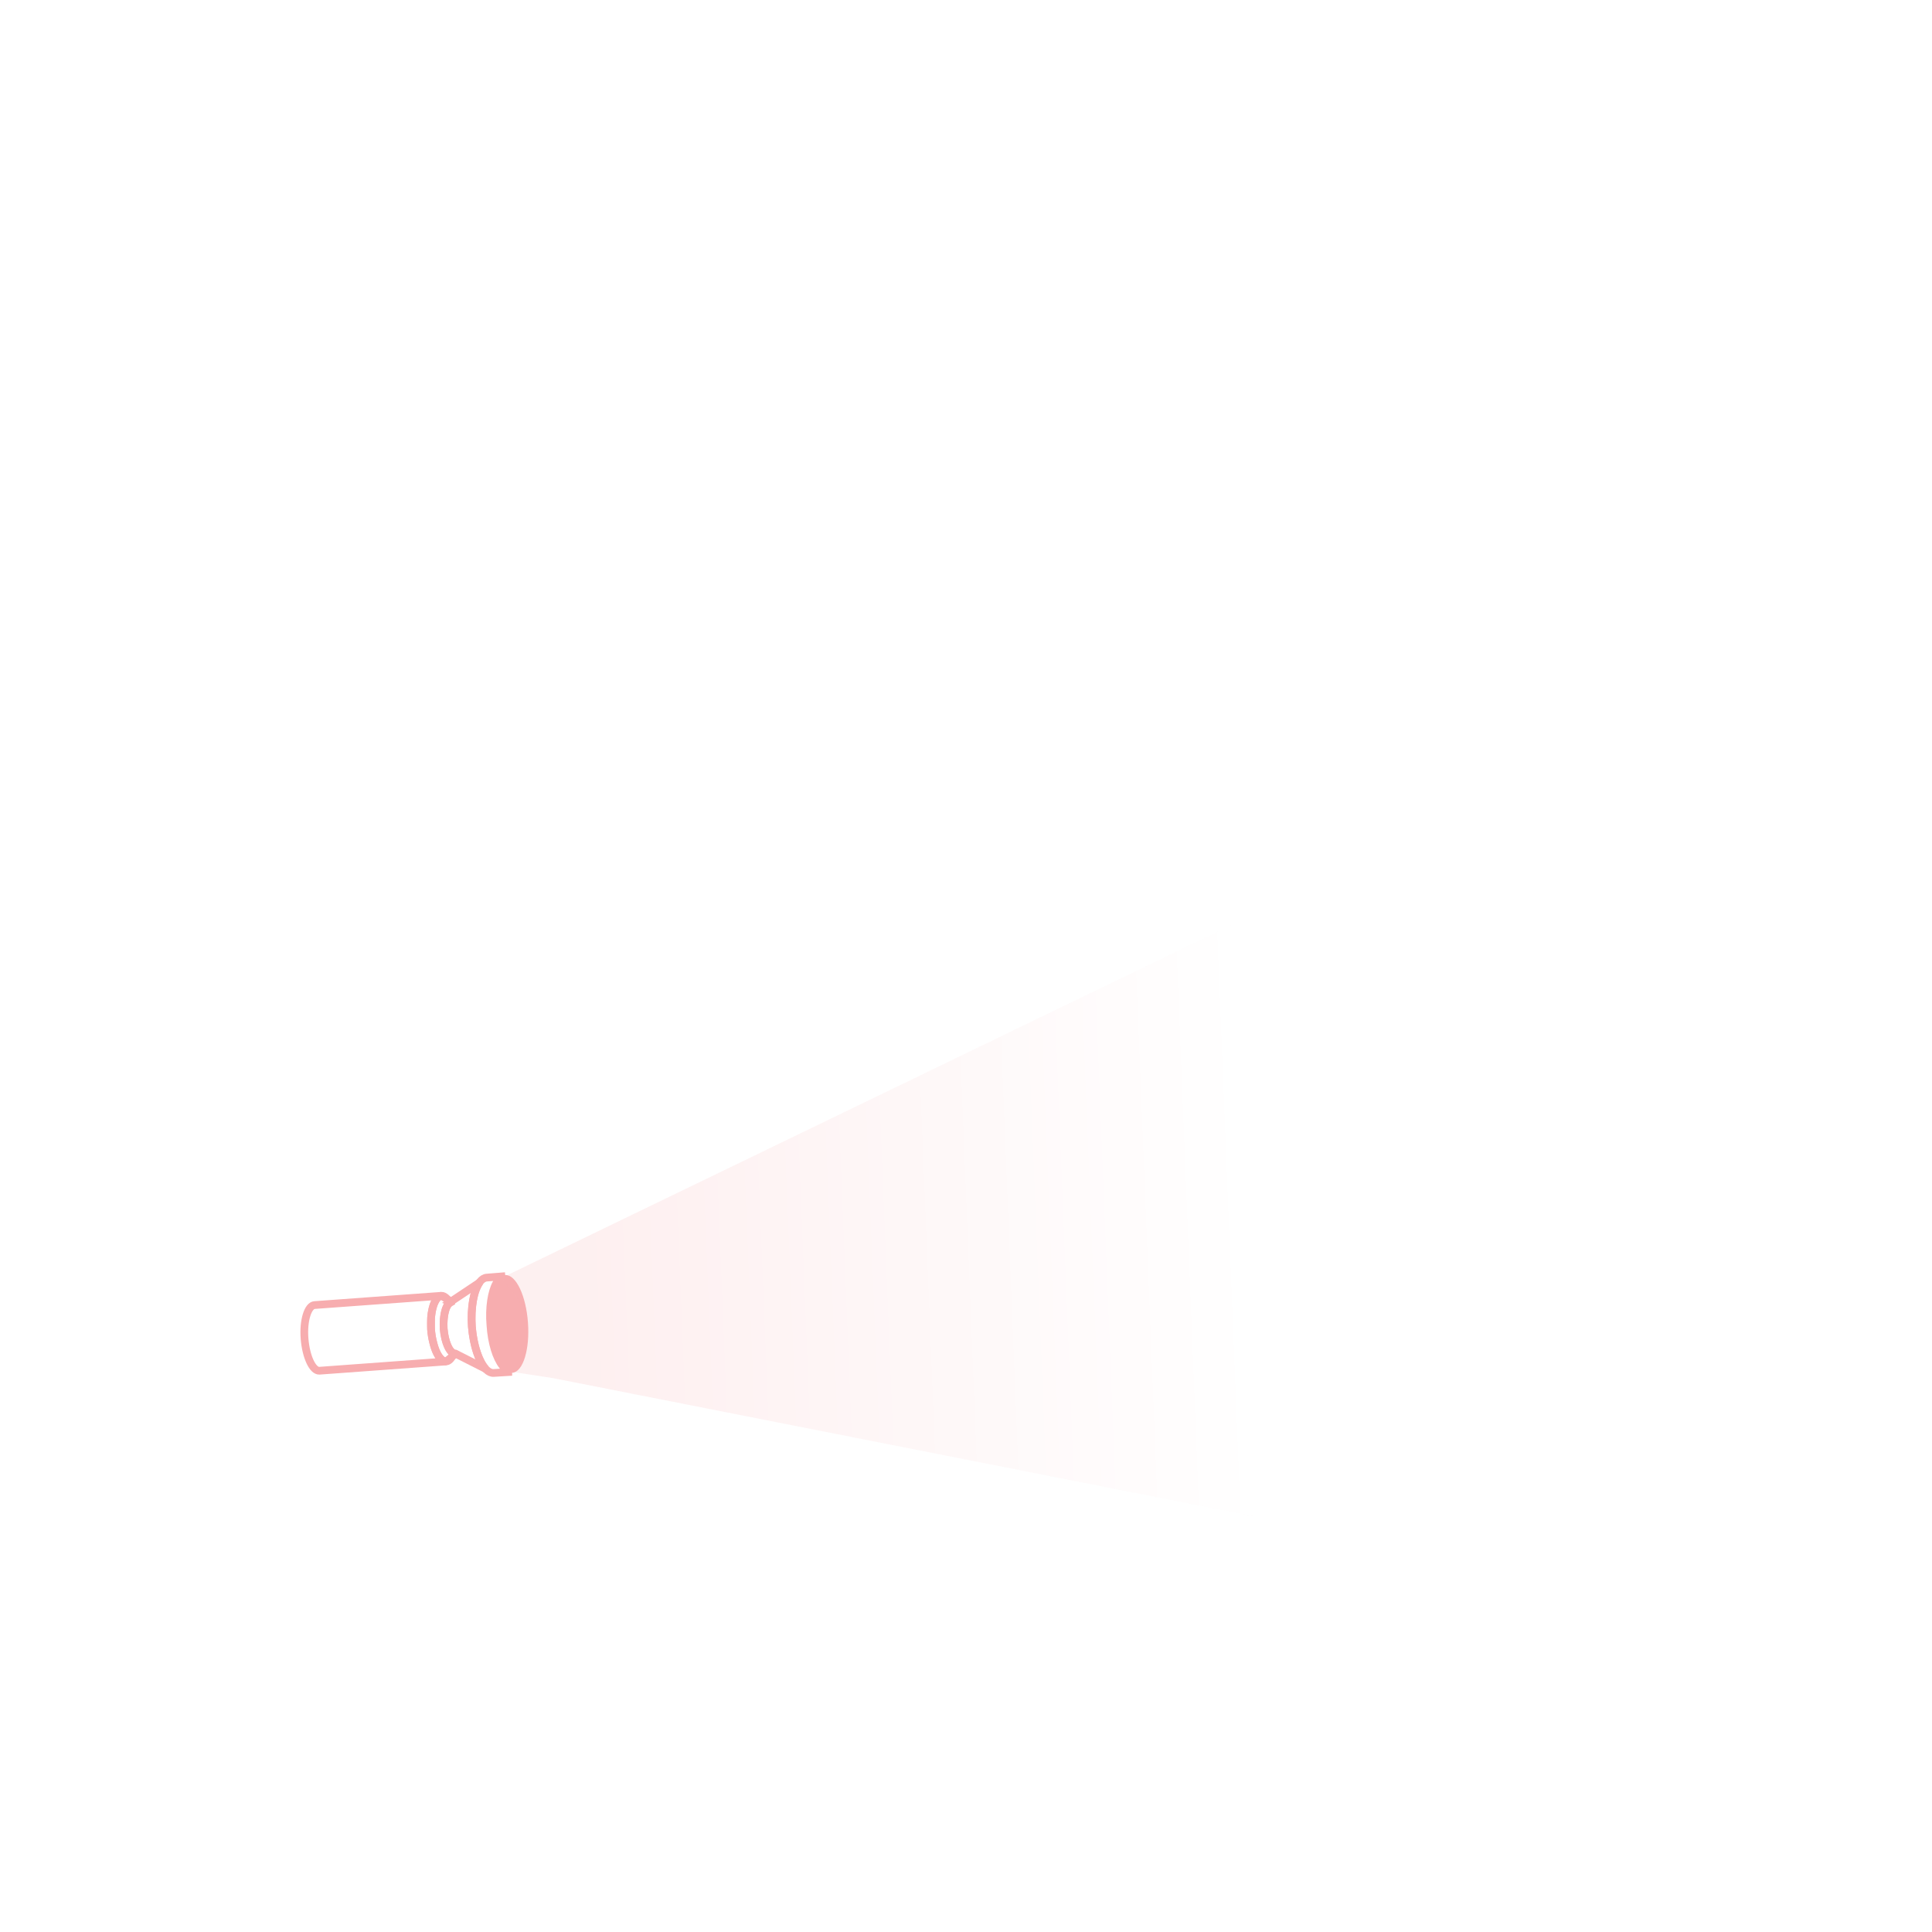
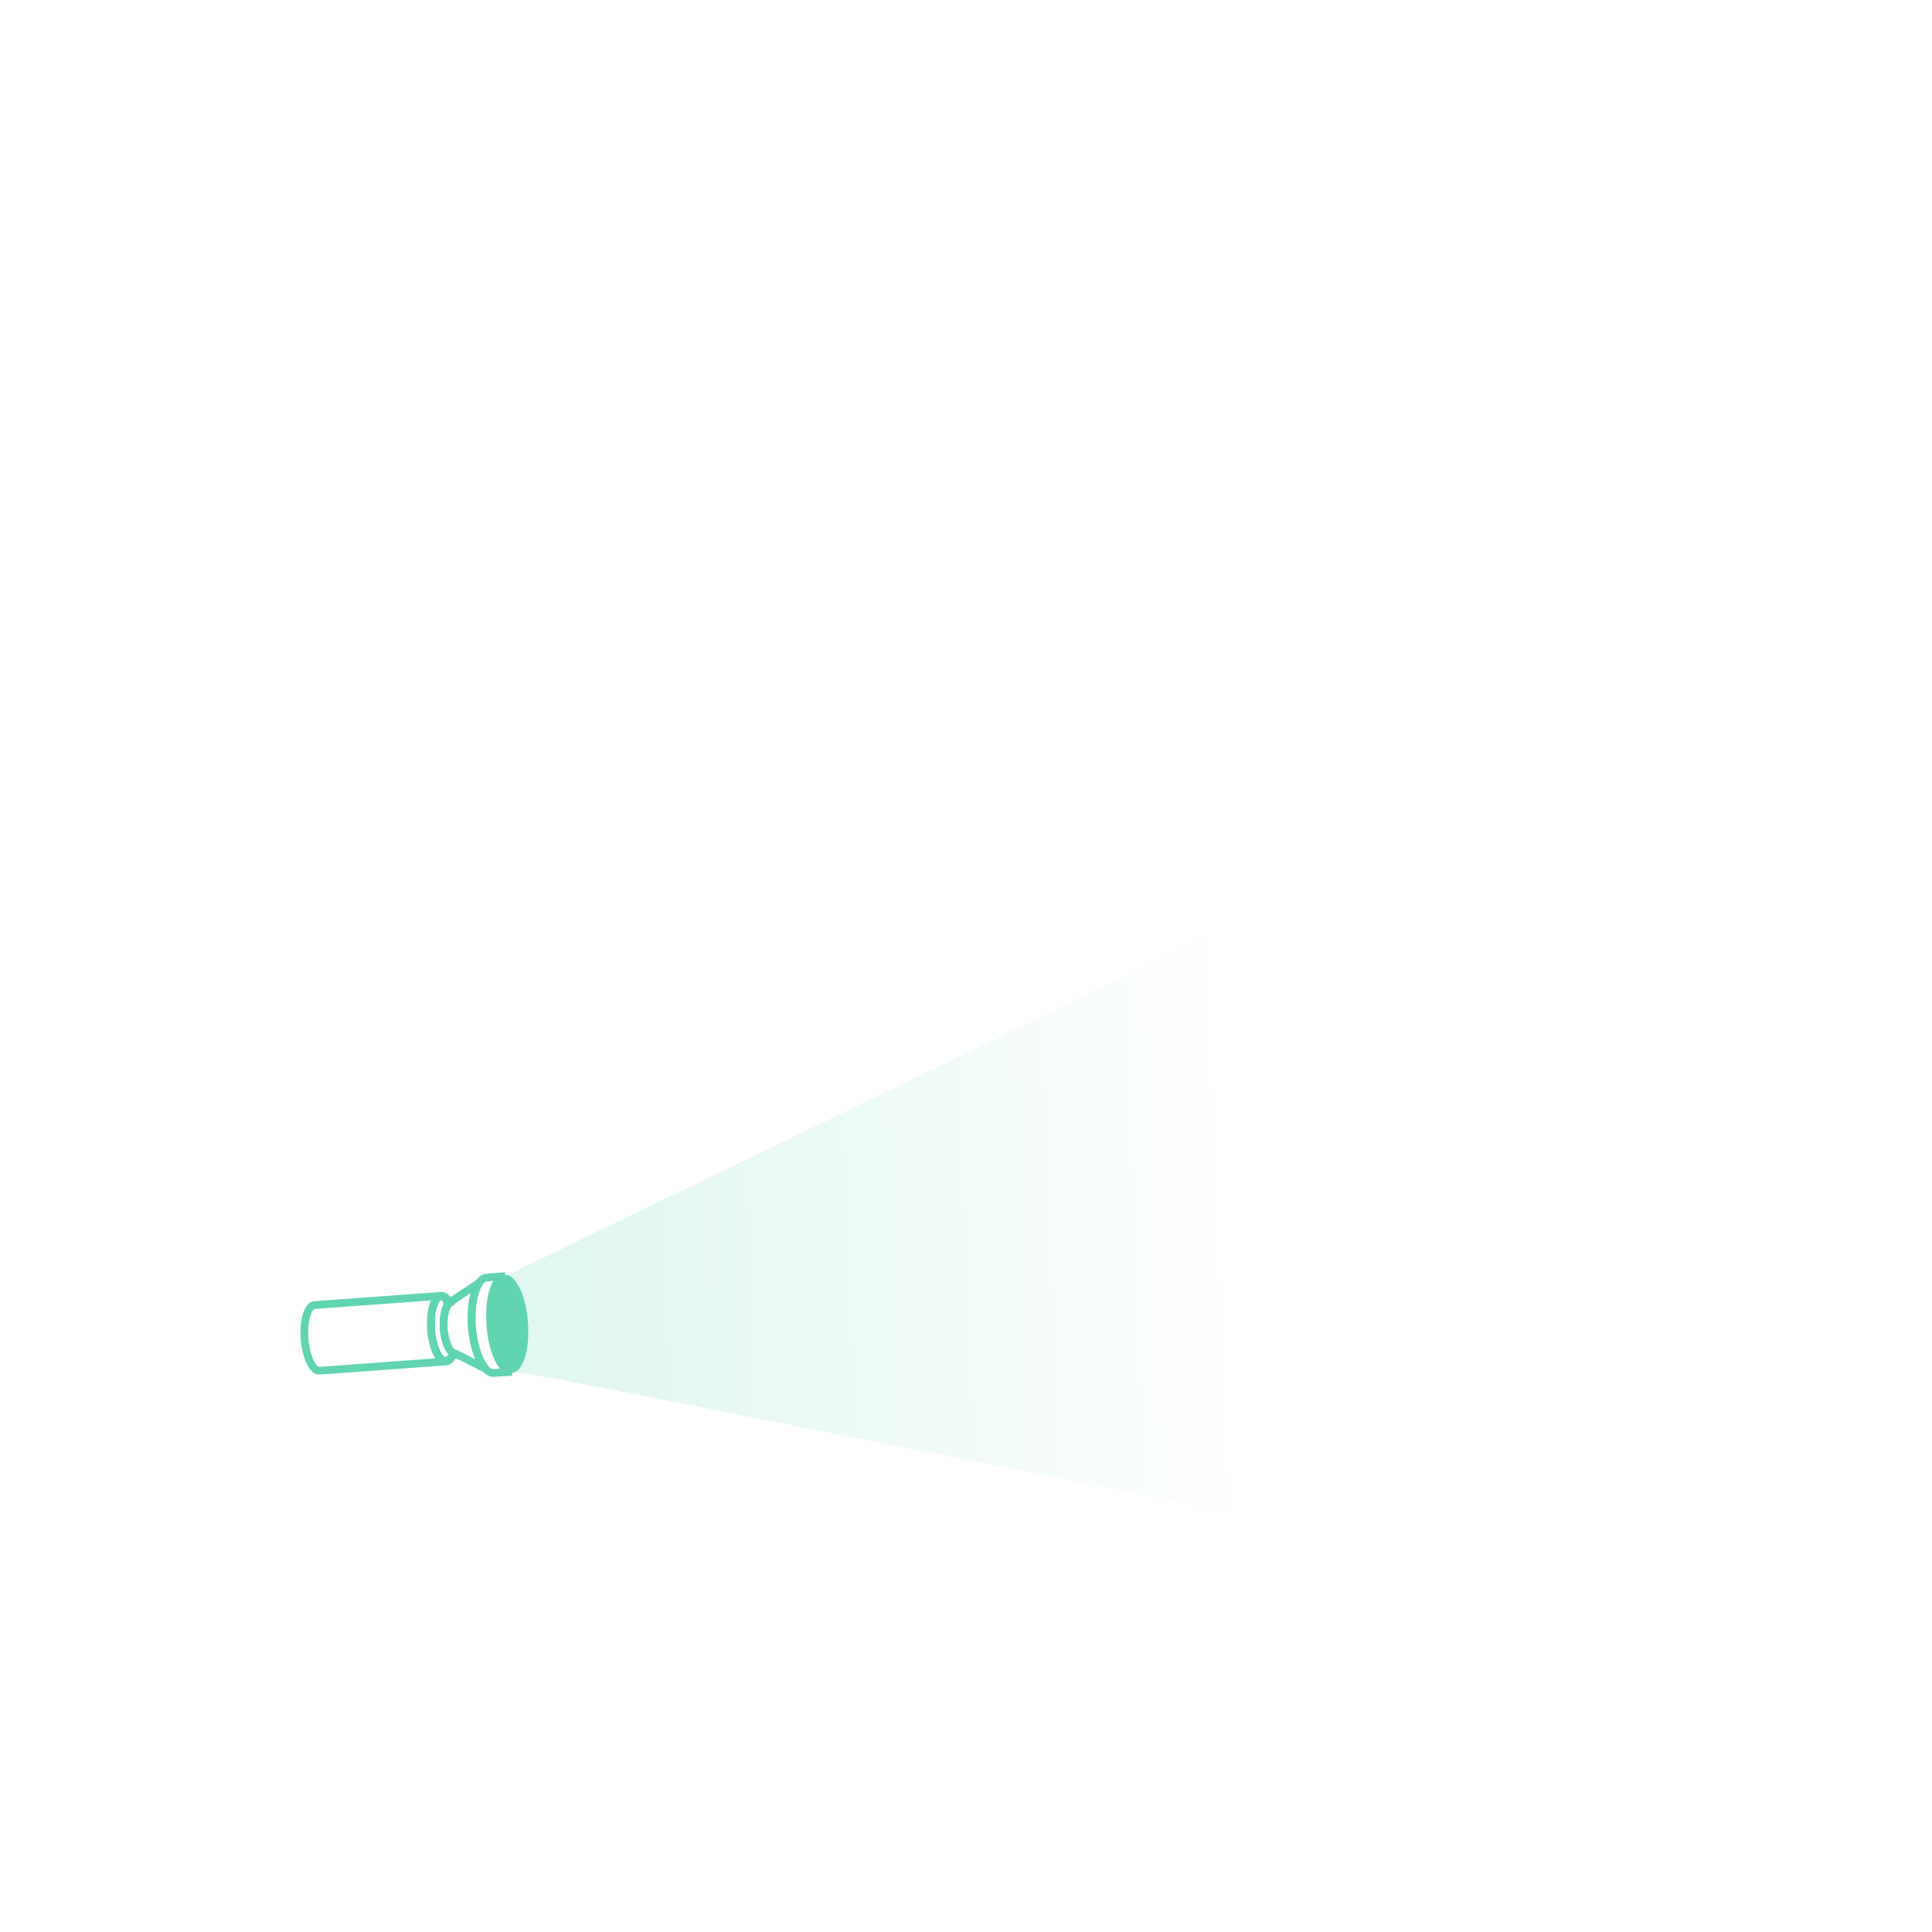
<svg xmlns="http://www.w3.org/2000/svg" xml:space="preserve" width="5.208in" height="5.208in" version="1.1" style="shape-rendering:geometricPrecision; text-rendering:geometricPrecision; image-rendering:optimizeQuality; fill-rule:evenodd; clip-rule:evenodd" viewBox="0 0 5208 5208">
  <defs>
    <style type="text/css">
   
-     .str0 {stroke:#F7ADAF;stroke-width:20.831}
+     .str0 {stroke:#61d4b2;stroke-width:20.831}
    .fil1 {fill:none}
-     .fil0 {fill:#F7ADAF}
+     .fil0 {fill:#61d4b2}
   
  </style>
    <mask id="id0">
      <linearGradient id="id1" gradientUnits="userSpaceOnUse" x1="1580.49" y1="3099.4" x2="4984.79" y2="2963.1">
        <stop offset="0" style="stop-opacity:0.188; stop-color:white" />
        <stop offset="0.522" style="stop-opacity:0; stop-color:white" />
        <stop offset="1" style="stop-opacity:0; stop-color:white" />
      </linearGradient>
      <rect style="fill:url(#id1)" x="1352" y="1609" width="3862" height="2844" />
    </mask>
  </defs>
  <g id="Layer_x0020_1">
    <ellipse class="fil0 str0" transform="matrix(0.256117 -0.0186587 0.0217008 0.297874 1371.1 3568.89)" rx="193" ry="432" />
    <path class="fil1 str0" d="M1338 3459l0 0 0 0c-13,23 -20,66 -16,113 3,48 16,89 33,110 8,11 16,16 25,16l-49 3c-27,2 -53,-54 -59,-125 -5,-71 13,-130 40,-132l50 -4c-9,1 -17,8 -24,19z" />
    <path class="fil1 str0" d="M1228 3649c-15,1 -29,-29 -32,-67 -2,-39 7,-71 22,-72l-3 -1 78 -52c-16,22 -24,67 -21,119 4,51 19,94 37,114l-81 -41z" />
    <path class="fil1 str0" d="M1190 3493c8,0 16,7 23,19 -12,7 -19,36 -17,70 3,33 14,61 27,66 -5,13 -12,21 -20,22 -19,1 -37,-37 -41,-86 -3,-49 9,-89 28,-91z" />
    <line class="fil1 str0" x1="1218" y1="3510" x2="1190" y2="3493" />
    <line class="fil1 str0" x1="1203" y1="3670" x2="1228" y2="3649" />
    <path class="fil1 str0" d="M861 3695l342 -25c-14,1 -28,-20 -35,-51 -3,-11 -5,-22 -6,-35 0,-11 0,-22 0,-33 3,-33 14,-57 28,-58l-342 25c-18,1 -31,42 -27,91 4,49 22,87 40,86z" />
    <path class="fil0" style="mask:url(#id0)" d="M5208 4448l-73 -2833 -3773 1825c-25,12 53,54 58,125 6,71 -12,131 -40,133l111 17 3717 733z" />
  </g>
</svg>
